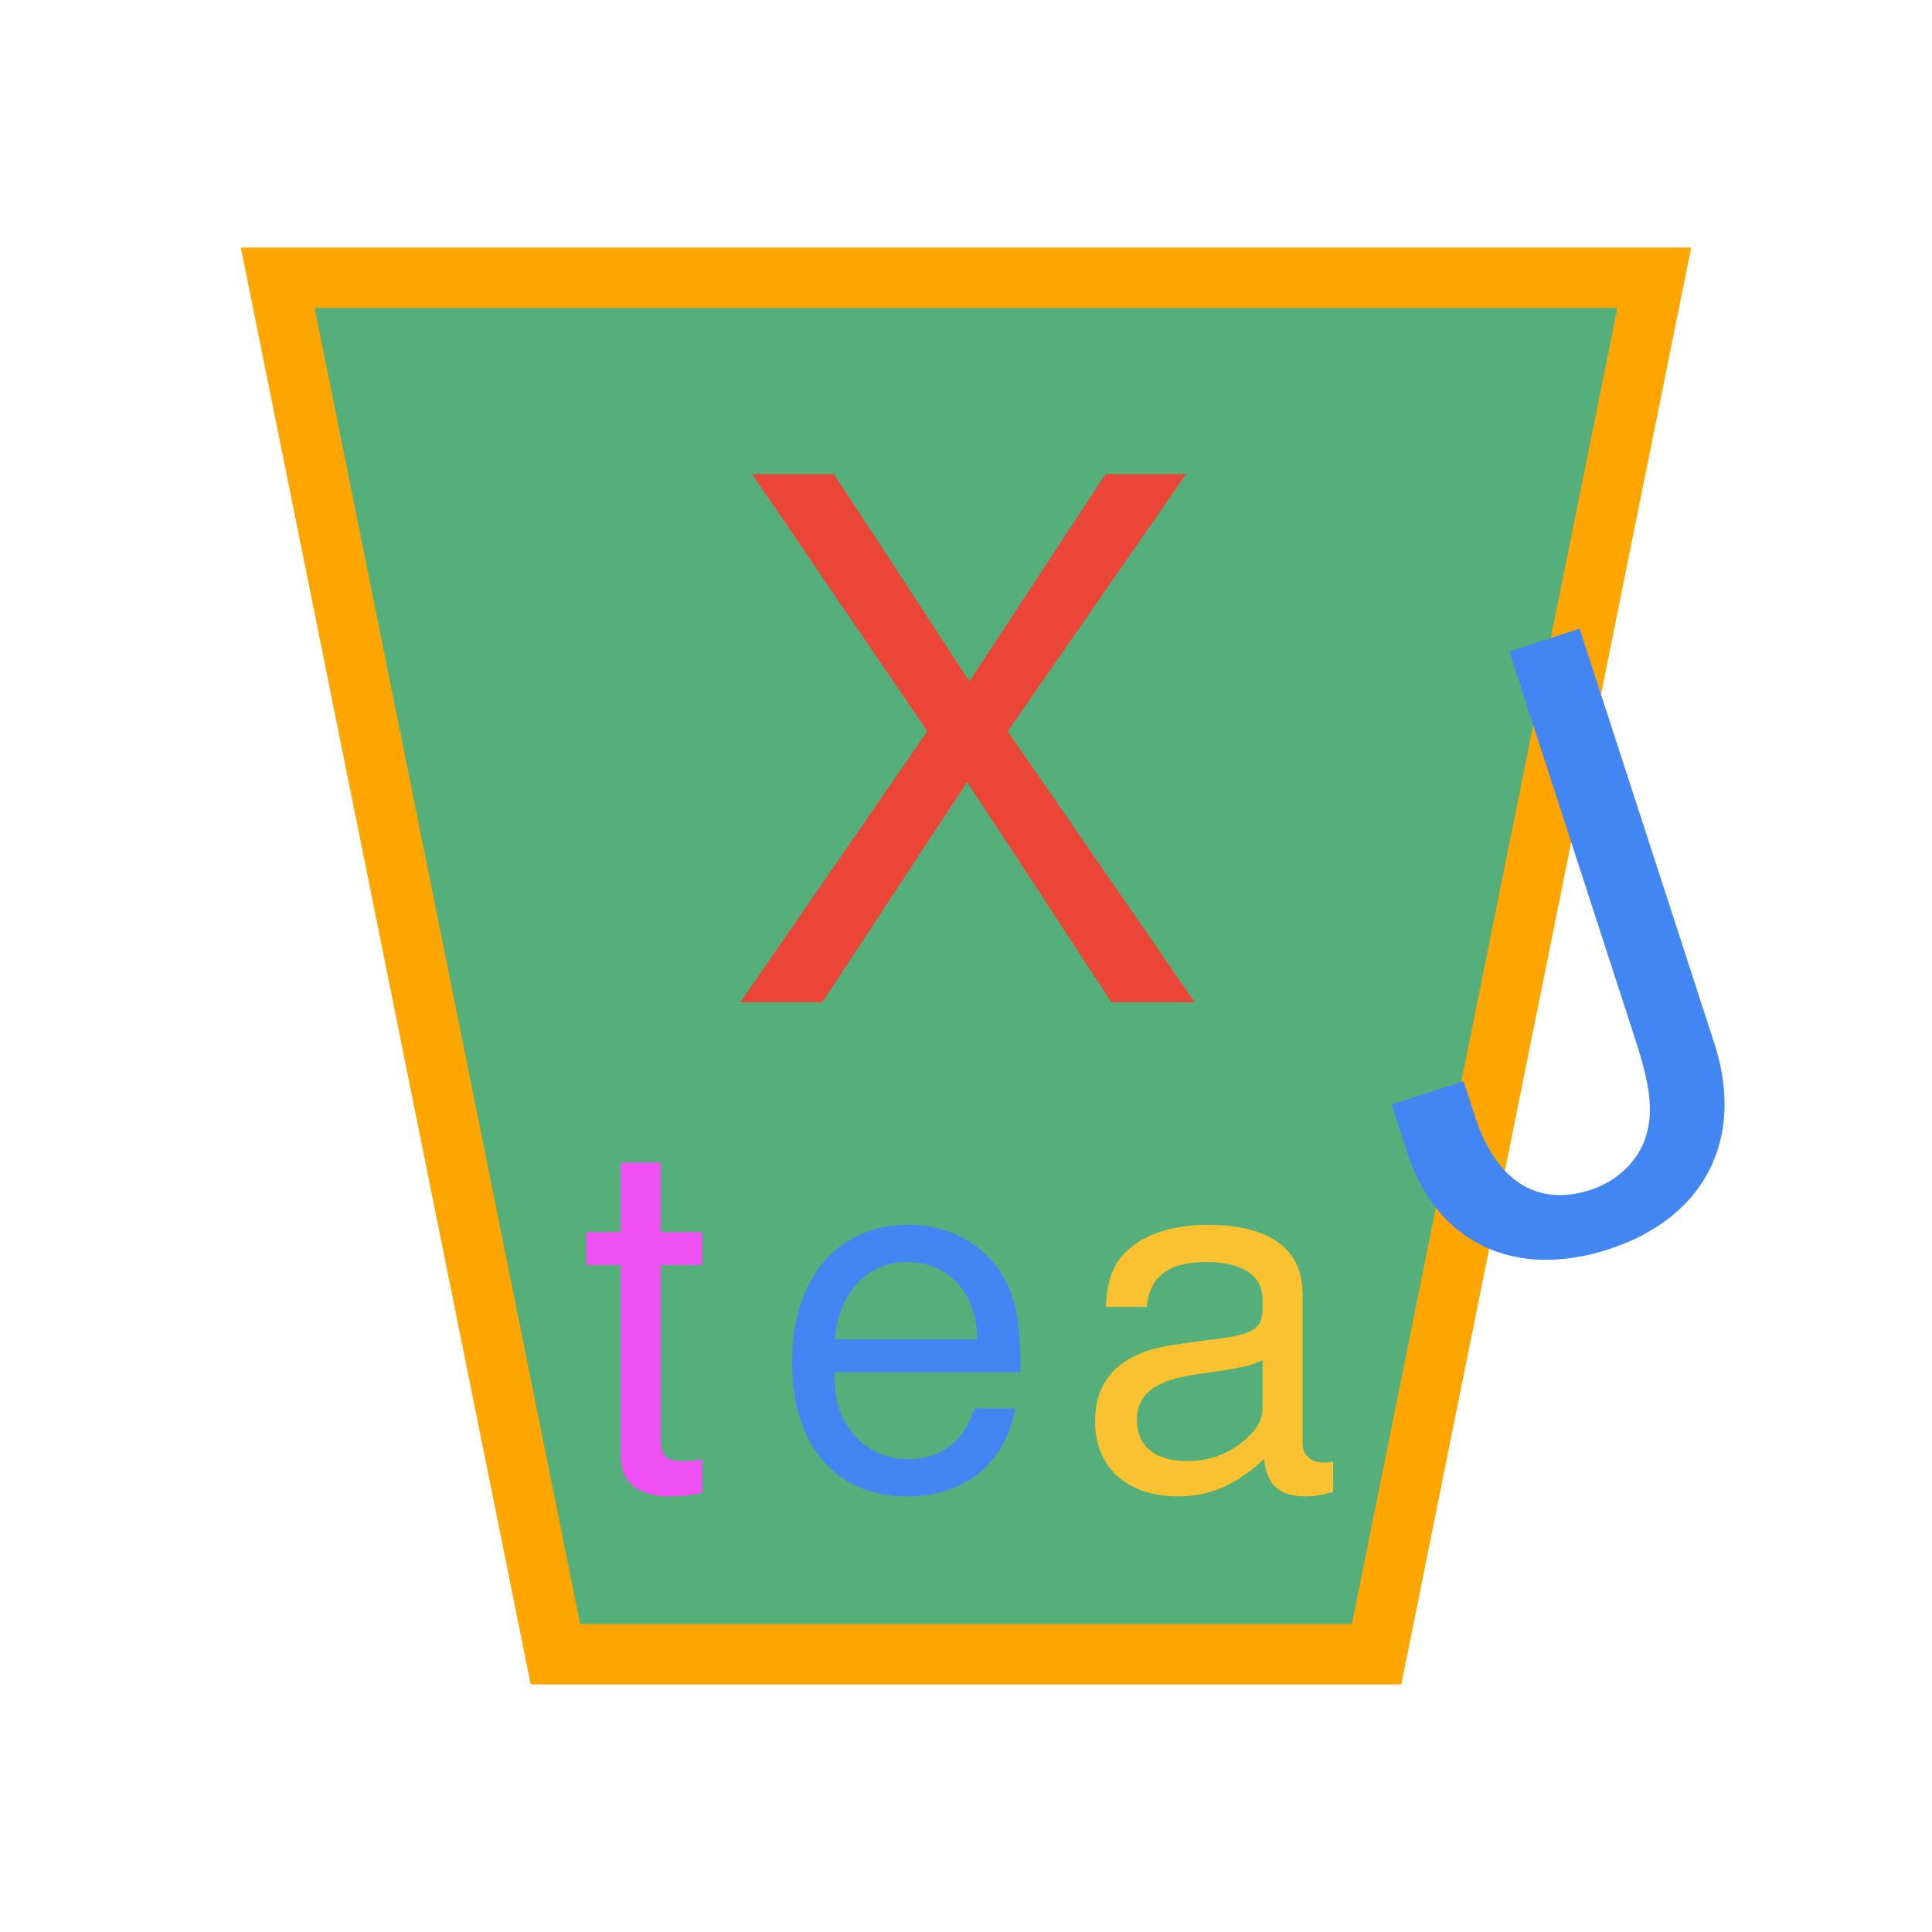
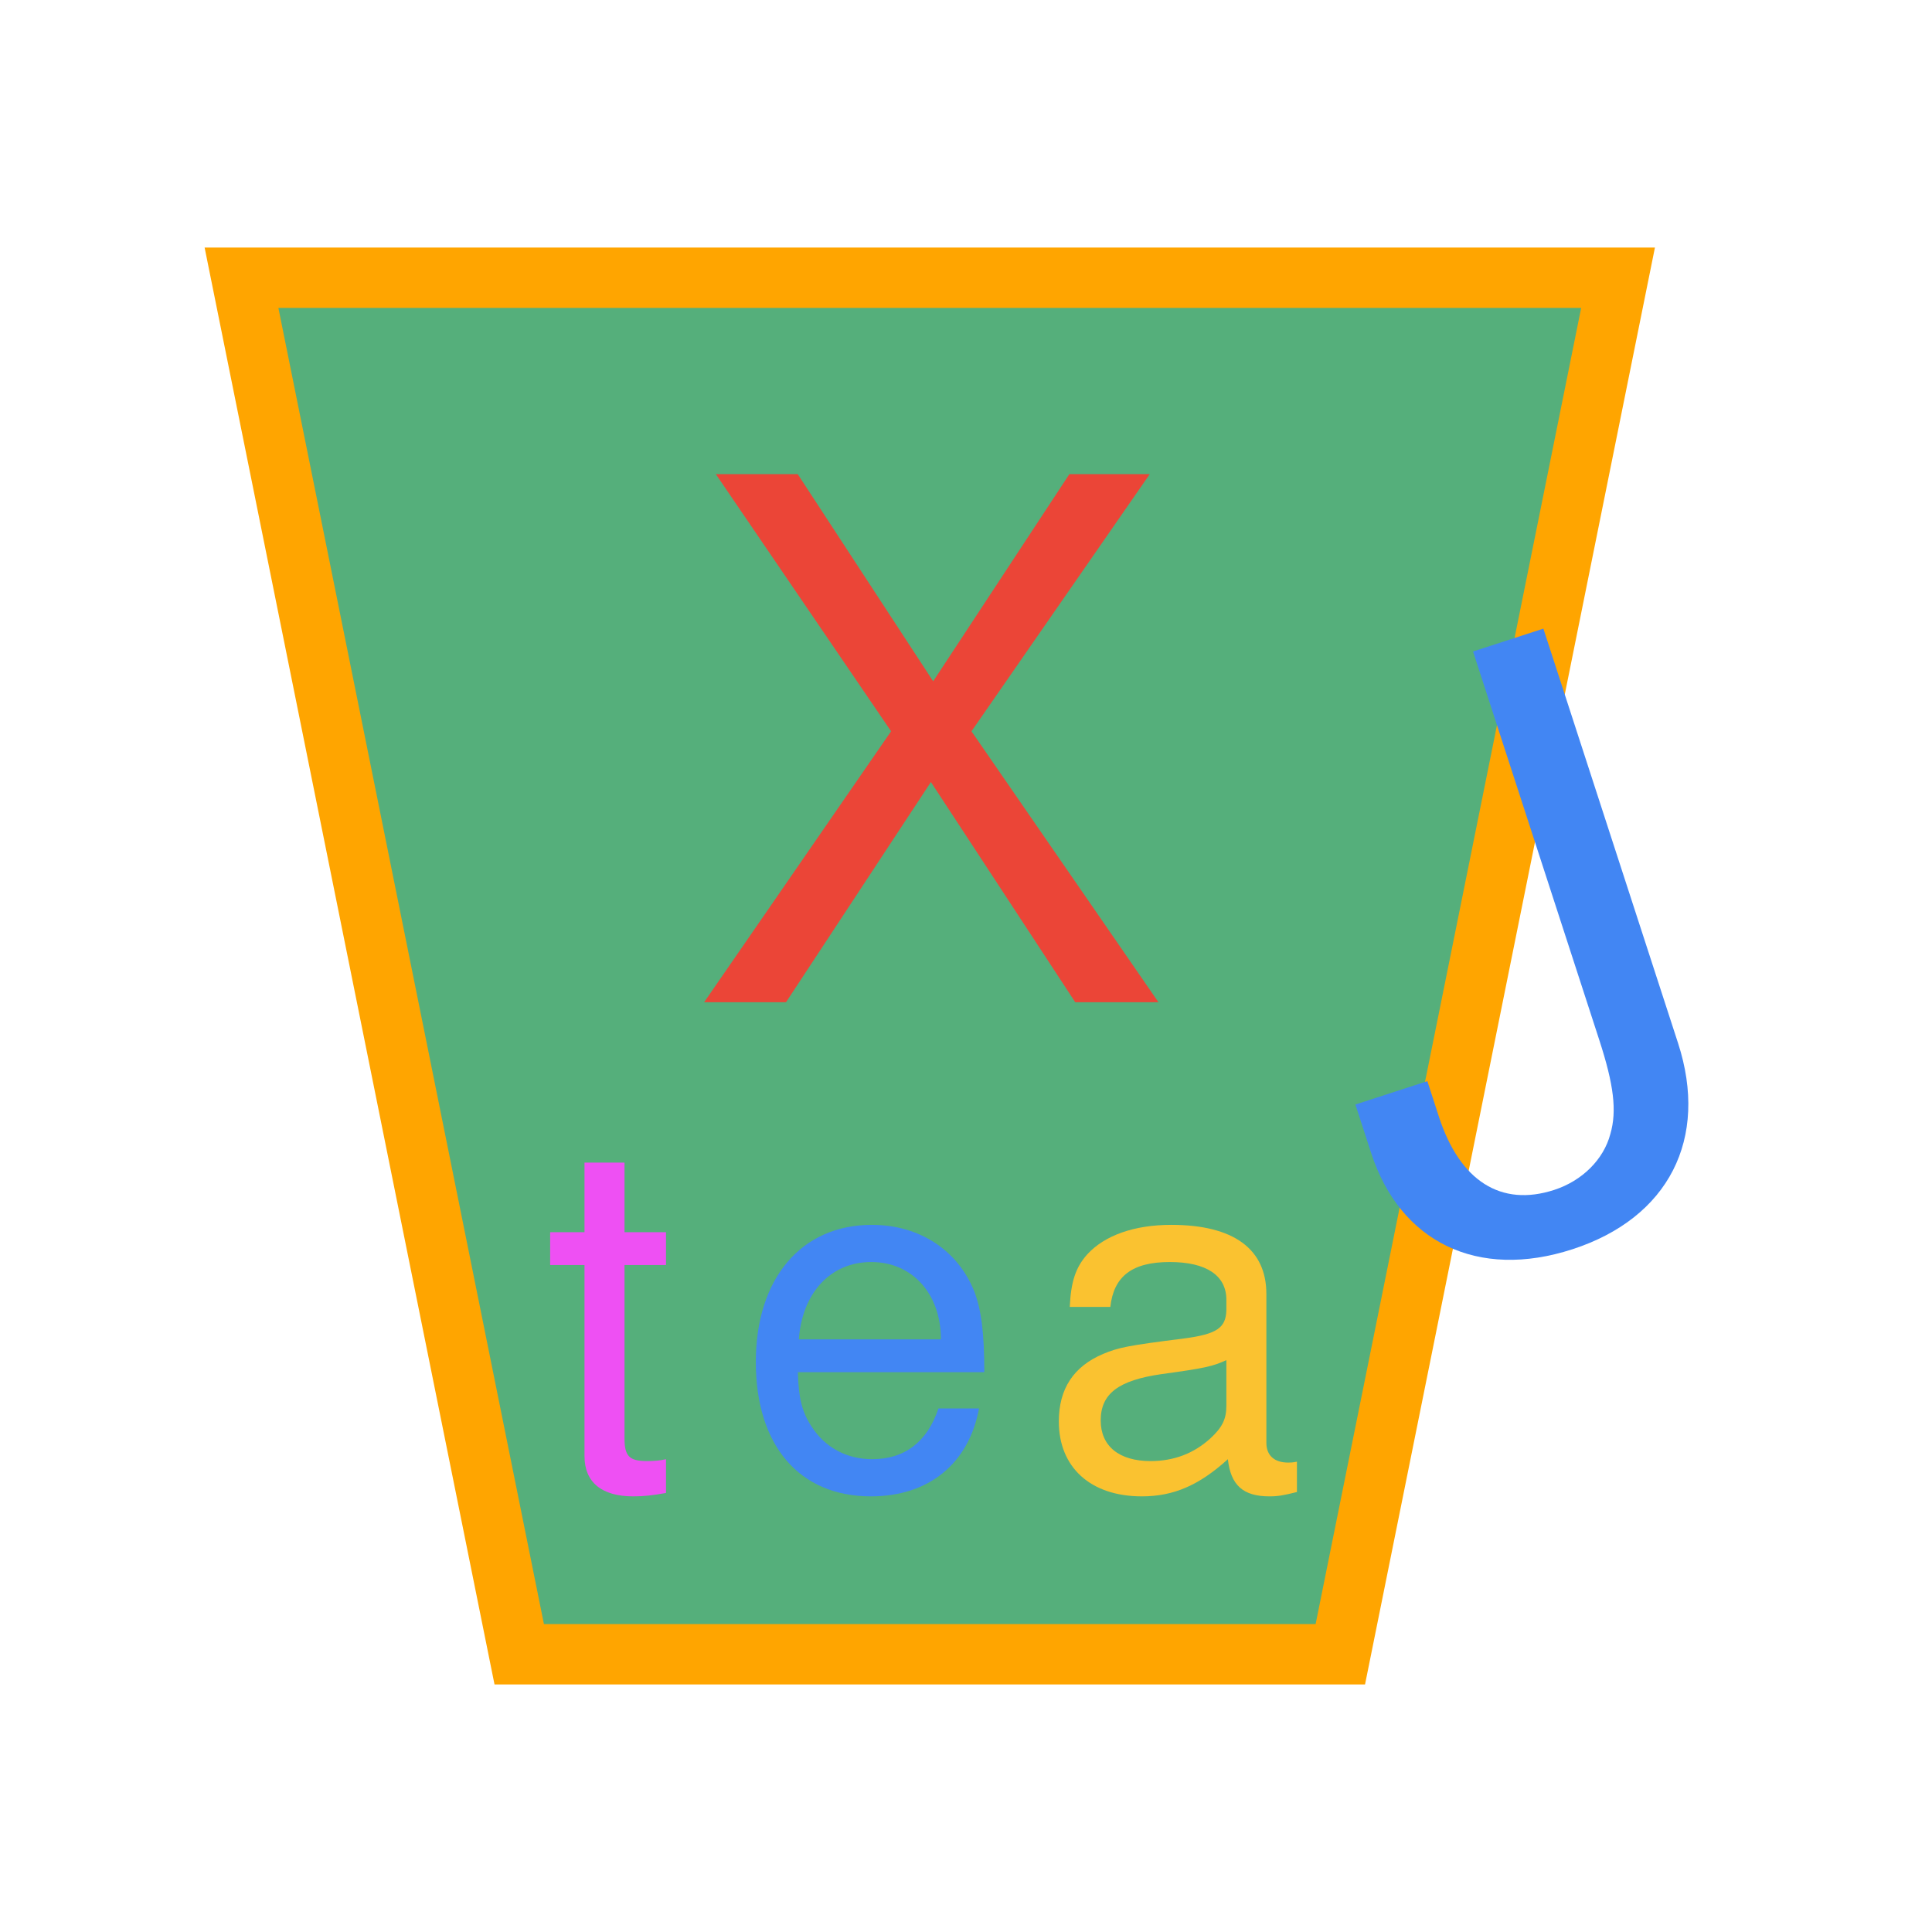
<svg xmlns="http://www.w3.org/2000/svg" width="160" height="160">
  <g>
-     <path id="svg-xtea" d="M23,23 L137,23 L114,137 L46,137 Z" stroke="orange" stroke-width="5" stroke-miterlimit="100" fill="#55AF7B" />
-     <text id="svg-X" x="60" y="83" transform="matrix(1,0,0,1,0,0)" font-family="Helvetica, Arial, sans-serif" font-size="60" fill="#EB4537">
+     <path id="svg-xtea" d="M20,23 L134,23 L111,137 L43,137 Z" stroke="orange" stroke-width="5" stroke-miterlimit="100" fill="#55AF7B" />
+     <text id="svg-X" x="57" y="83" transform="matrix(1,0,0,1,0,0)" font-family="Helvetica, Arial, sans-serif" font-size="60" fill="#EB4537">
      X
    </text>
-     <text id="svg-t" x="48" y="123" font-family="Helvetica, Arial, sans-serif" font-size="40" fill="#EE50F3">
+     <text id="svg-t" x="45" y="123" font-family="Helvetica, Arial, sans-serif" font-size="40" fill="#EE50F3">
      t
    </text>
-     <text id="svg-e" x="64" y="123" font-family="Helvetica, Arial, sans-serif" font-size="40" fill="#4286F3">
+     <text id="svg-e" x="61" y="123" font-family="Helvetica, Arial, sans-serif" font-size="40" fill="#4286F3">
      e
    </text>
-     <text id="svg-a" x="89" y="123" font-family="Helvetica, Arial, sans-serif" font-size="40" fill="#FAC230">
+     <text id="svg-a" x="86" y="123" font-family="Helvetica, Arial, sans-serif" font-size="40" fill="#FAC230">
      a
    </text>
-     <text id="svg-J" x="110" y="100" transform="rotate(-18 135,75)" font-family="Helvetica, Arial, sans-serif" font-size="66" fill="#4286F3">
+     <text id="svg-J" x="107" y="100" transform="rotate(-18 132,75)" font-family="Helvetica, Arial, sans-serif" font-size="66" fill="#4286F3">
      J
    </text>
  </g>
</svg>
